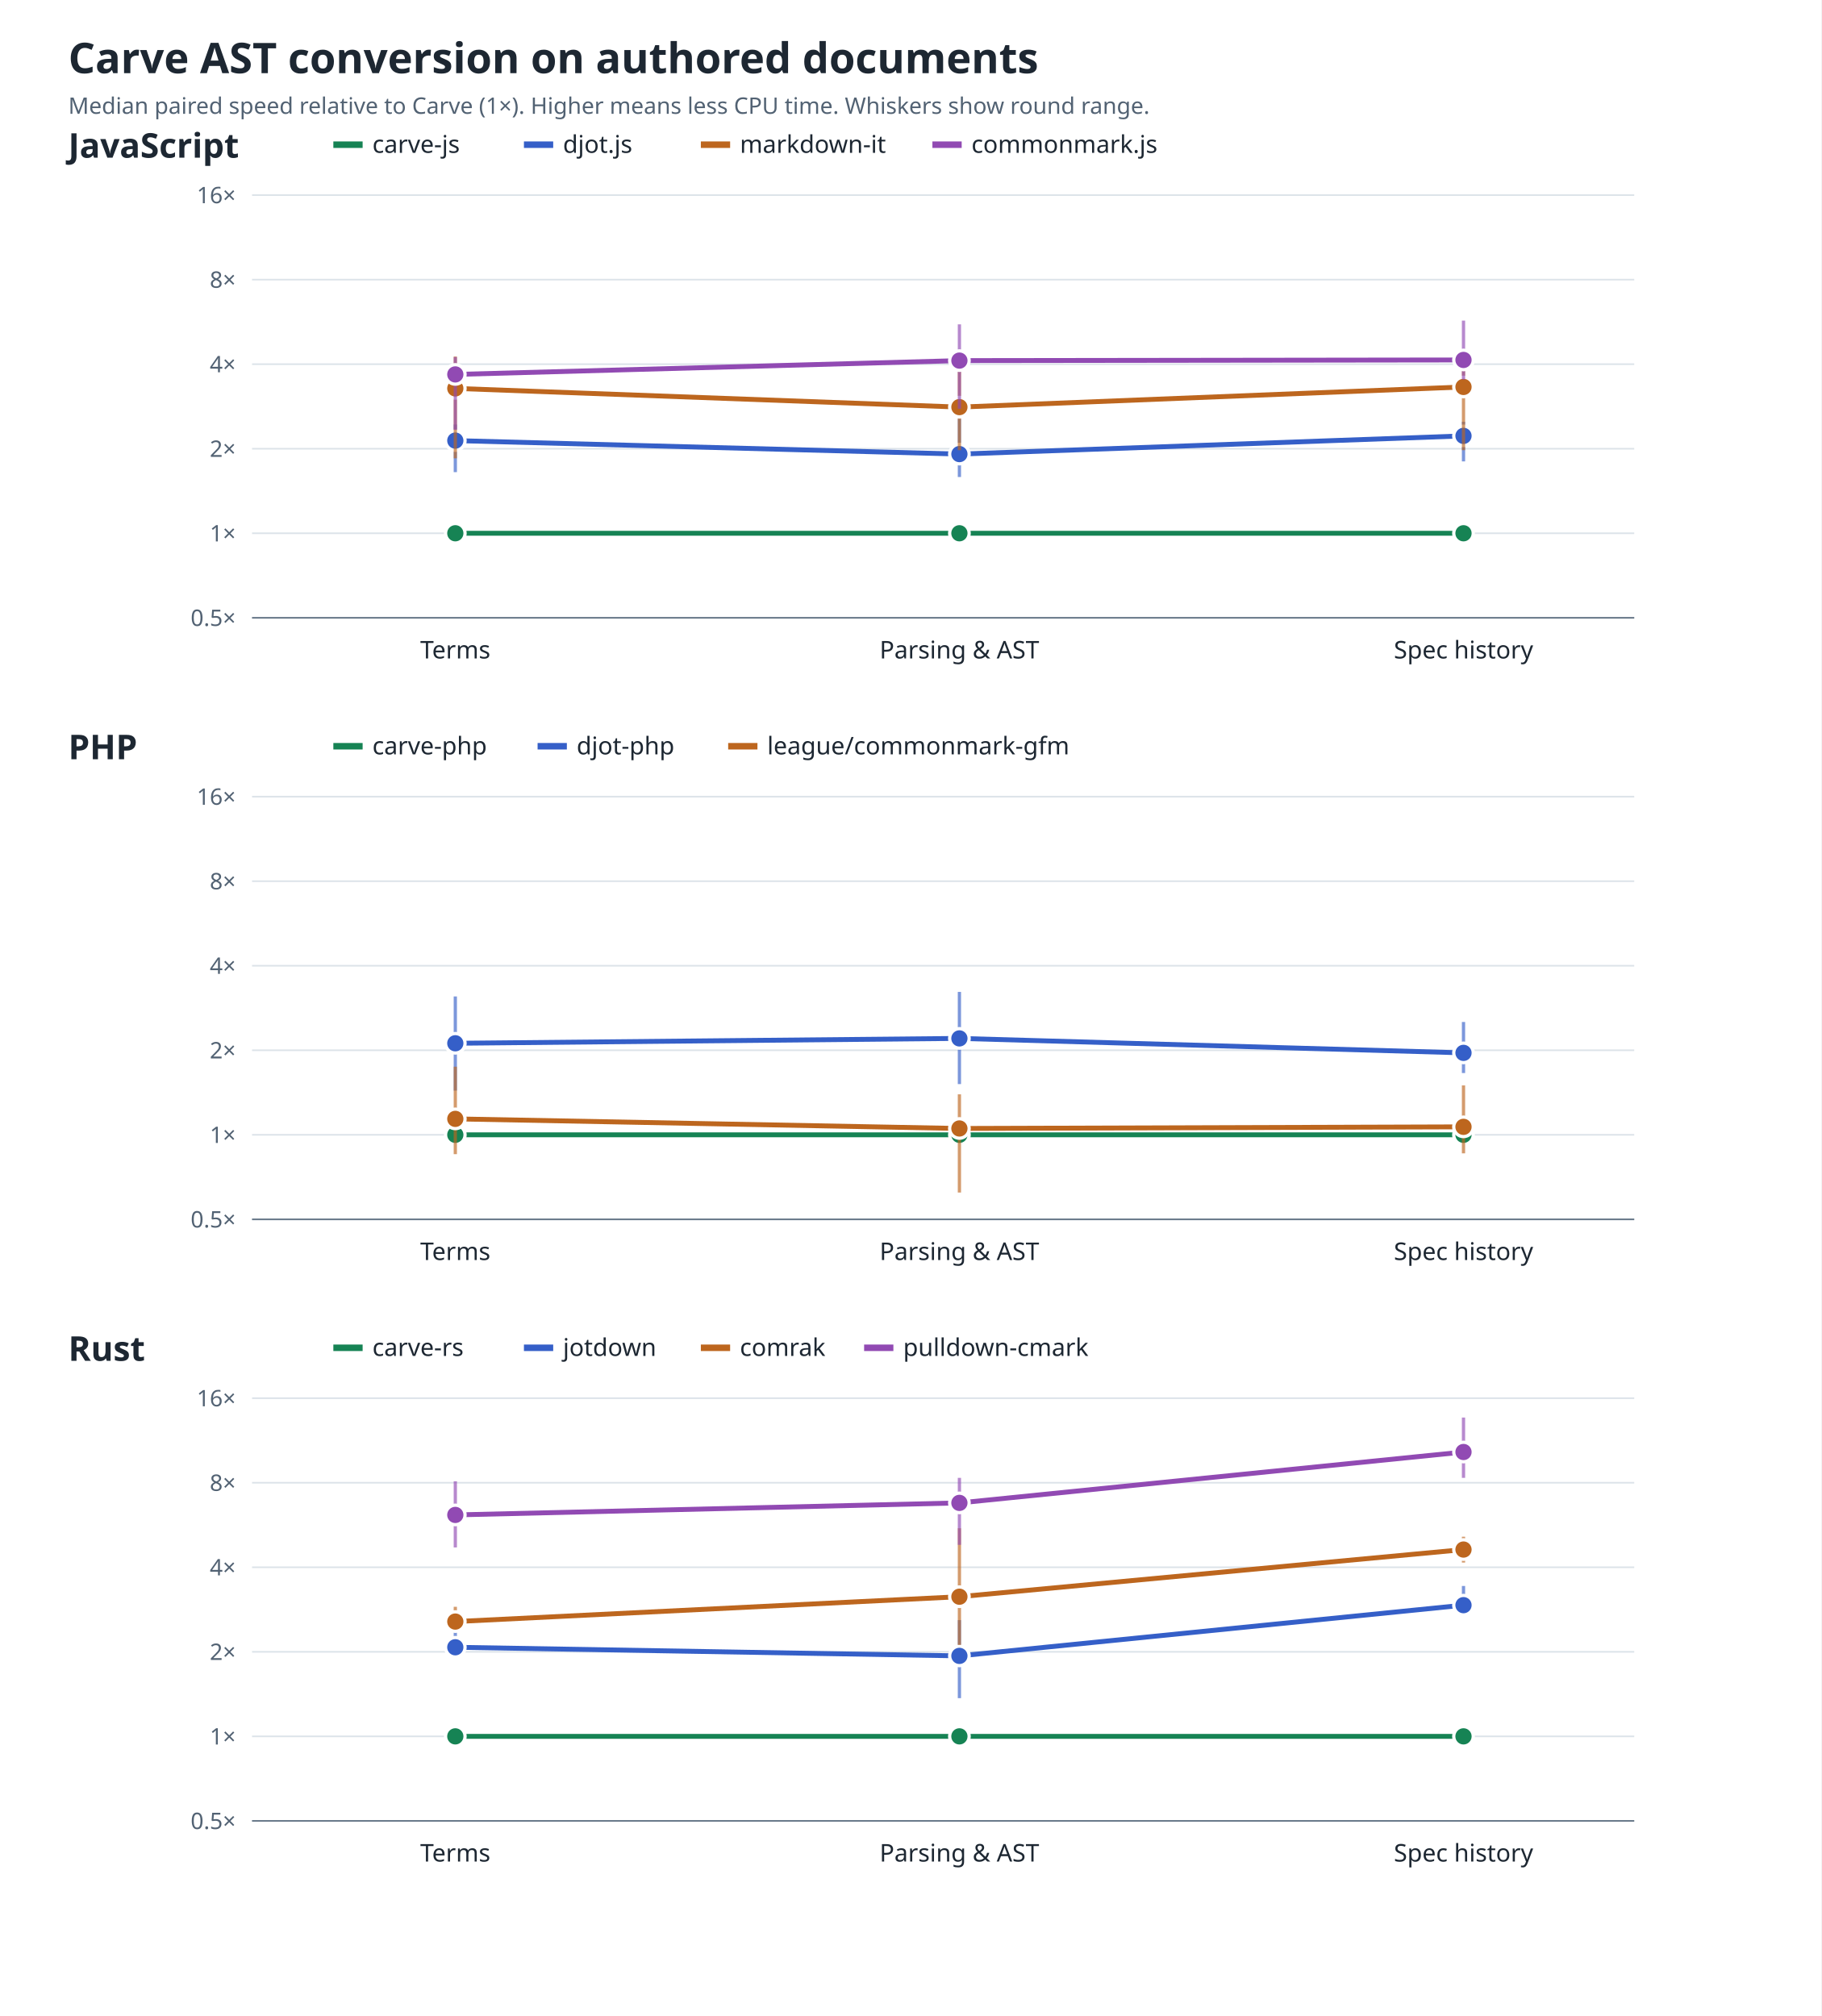
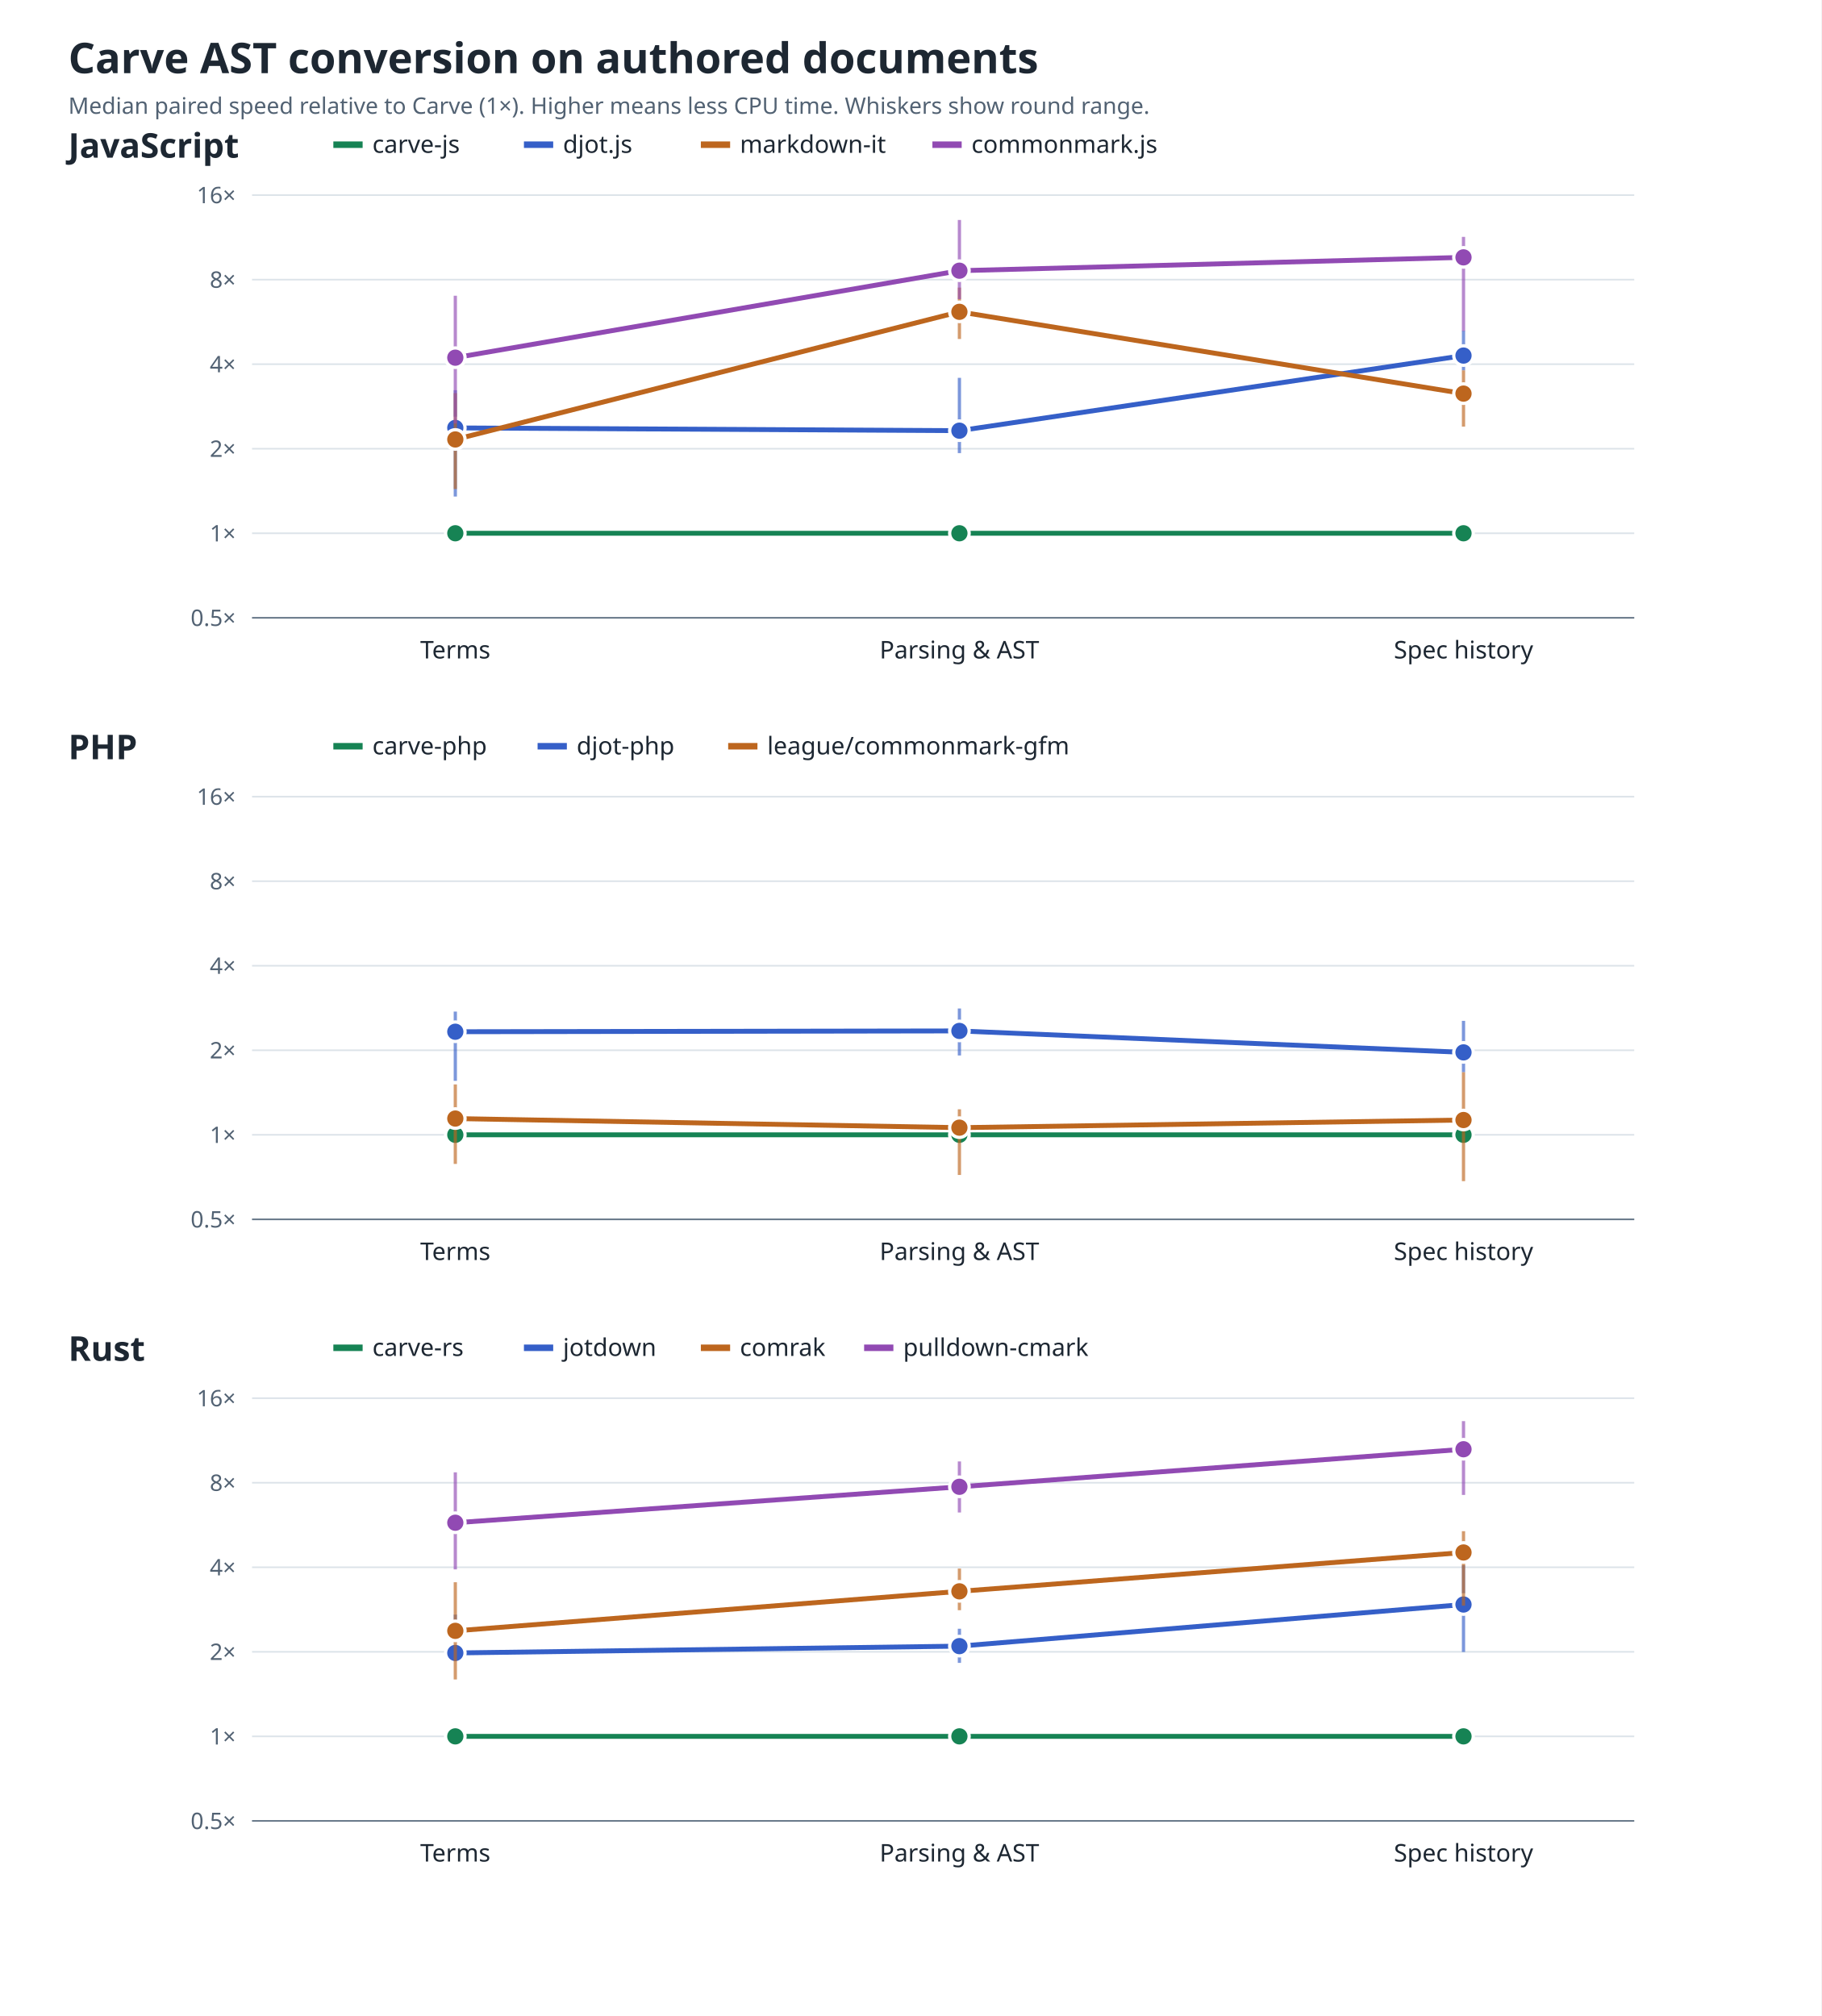
<svg xmlns="http://www.w3.org/2000/svg" role="img" aria-labelledby="title desc" viewBox="0 0 1120 1240">
  <style>text{font-family:system-ui,sans-serif;fill:#1d2732}.bg{fill:#fff}.grid{stroke:#dce3e9}.axis{stroke:#687889}.title{font-size:26px;font-weight:700}.panel{font-size:21px;font-weight:700}.label{font-size:15px}.note{font-size:14px;fill:#526273}.line{fill:none;stroke-width:3}.dot{stroke:#fff;stroke-width:2}@media(prefers-color-scheme:dark){text{fill:#edf3f8}.bg{fill:#0e1520}.grid{stroke:#354252}.axis{stroke:#a6b4c3}.note{fill:#a6b4c3}.dot{stroke:#0e1520}}</style>
  <rect class="bg" width="100%" height="100%" />
  <text x="42" y="45" class="title">Carve AST conversion on authored documents</text>
  <text x="42" y="70" class="note">Median paired speed relative to Carve (1×). Higher means less CPU time. Whiskers show round range.</text>
  <text x="42" y="97" class="panel">JavaScript</text>
  <line x1="205" y1="89" x2="223" y2="89" stroke="#168354" stroke-width="4" />
  <text x="229" y="94" class="label">carve-js</text>
  <line x1="322.2" y1="89" x2="340.2" y2="89" stroke="#355fc8" stroke-width="4" />
  <text x="346.2" y="94" class="label">djot.js</text>
  <line x1="431" y1="89" x2="449" y2="89" stroke="#bd661e" stroke-width="4" />
  <text x="455" y="94" class="label">markdown-it</text>
  <line x1="573.4" y1="89" x2="591.4" y2="89" stroke="#914ab3" stroke-width="4" />
  <text x="597.4" y="94" class="label">commonmark.js</text>
  <line class="grid" x1="155" y1="380.0" x2="1005" y2="380.0" />
  <text x="145" y="385.0" text-anchor="end" class="note">0.5×</text>
  <line class="grid" x1="155" y1="328.0" x2="1005" y2="328.0" />
  <text x="145" y="333.0" text-anchor="end" class="note">1×</text>
  <line class="grid" x1="155" y1="276.0" x2="1005" y2="276.0" />
  <text x="145" y="281.0" text-anchor="end" class="note">2×</text>
  <line class="grid" x1="155" y1="224.0" x2="1005" y2="224.0" />
  <text x="145" y="229.0" text-anchor="end" class="note">4×</text>
  <line class="grid" x1="155" y1="172.0" x2="1005" y2="172.0" />
  <text x="145" y="177.0" text-anchor="end" class="note">8×</text>
  <line class="grid" x1="155" y1="120.0" x2="1005" y2="120.0" />
  <text x="145" y="125.0" text-anchor="end" class="note">16×</text>
  <line class="axis" x1="155" y1="380" x2="1005" y2="380" />
  <text x="280" y="405" text-anchor="middle" class="label">Terms</text>
  <text x="590" y="405" text-anchor="middle" class="label">Parsing &amp; AST</text>
  <text x="900" y="405" text-anchor="middle" class="label">Spec history</text>
  <polyline class="line" stroke="#168354" points="280.0,328.0 590.0,328.0 900.0,328.0" />
  <circle class="dot" fill="#168354" cx="280" cy="328.0" r="6" />
  <circle class="dot" fill="#168354" cx="590" cy="328.0" r="6" />
  <circle class="dot" fill="#168354" cx="900" cy="328.0" r="6" />
-   <polyline class="line" stroke="#355fc8" points="280.0,271.0 590.0,279.3 900.0,268.1" />
-   <line x1="280" y1="290.4" x2="280" y2="261.1" stroke="#355fc8" stroke-width="2" opacity=".65" />
-   <circle class="dot" fill="#355fc8" cx="280" cy="271.0" r="6" />
-   <line x1="590" y1="293.4" x2="590" y2="257.7" stroke="#355fc8" stroke-width="2" opacity=".65" />
-   <circle class="dot" fill="#355fc8" cx="590" cy="279.3" r="6" />
-   <line x1="900" y1="283.8" x2="900" y2="259.4" stroke="#355fc8" stroke-width="2" opacity=".65" />
-   <circle class="dot" fill="#355fc8" cx="900" cy="268.1" r="6" />
-   <polyline class="line" stroke="#bd661e" points="280.0,238.9 590.0,250.4 900.0,238.0" />
-   <line x1="280" y1="281.9" x2="280" y2="219.3" stroke="#bd661e" stroke-width="2" opacity=".65" />
-   <circle class="dot" fill="#bd661e" cx="280" cy="238.9" r="6" />
-   <line x1="590" y1="276.9" x2="590" y2="222.4" stroke="#bd661e" stroke-width="2" opacity=".65" />
-   <circle class="dot" fill="#bd661e" cx="590" cy="250.4" r="6" />
-   <line x1="900" y1="276.9" x2="900" y2="222.1" stroke="#bd661e" stroke-width="2" opacity=".65" />
-   <circle class="dot" fill="#bd661e" cx="900" cy="238.0" r="6" />
-   <polyline class="line" stroke="#914ab3" points="280.0,230.3 590.0,221.8 900.0,221.4" />
-   <line x1="280" y1="264.4" x2="280" y2="219.6" stroke="#914ab3" stroke-width="2" opacity=".65" />
-   <circle class="dot" fill="#914ab3" cx="280" cy="230.3" r="6" />
-   <line x1="590" y1="251.4" x2="590" y2="199.5" stroke="#914ab3" stroke-width="2" opacity=".65" />
-   <circle class="dot" fill="#914ab3" cx="590" cy="221.8" r="6" />
-   <line x1="900" y1="233.5" x2="900" y2="197.2" stroke="#914ab3" stroke-width="2" opacity=".65" />
-   <circle class="dot" fill="#914ab3" cx="900" cy="221.4" r="6" />
+   <polyline class="line" stroke="#355fc8" points="280.0,263.2 590.0,264.9 900.0,218.7" />
+   <line x1="280" y1="305.4" x2="280" y2="240.0" stroke="#355fc8" stroke-width="2" opacity=".65" />
+   <circle class="dot" fill="#355fc8" cx="280" cy="263.2" r="6" />
+   <line x1="590" y1="278.7" x2="590" y2="232.4" stroke="#355fc8" stroke-width="2" opacity=".65" />
+   <circle class="dot" fill="#355fc8" cx="590" cy="264.9" r="6" />
+   <line x1="900" y1="227.8" x2="900" y2="203.4" stroke="#355fc8" stroke-width="2" opacity=".65" />
+   <circle class="dot" fill="#355fc8" cx="900" cy="218.7" r="6" />
+   <polyline class="line" stroke="#bd661e" points="280.0,270.3 590.0,191.8 900.0,242.1" />
+   <line x1="280" y1="300.8" x2="280" y2="241.8" stroke="#bd661e" stroke-width="2" opacity=".65" />
+   <circle class="dot" fill="#bd661e" cx="280" cy="270.3" r="6" />
+   <line x1="590" y1="208.5" x2="590" y2="176.9" stroke="#bd661e" stroke-width="2" opacity=".65" />
+   <circle class="dot" fill="#bd661e" cx="590" cy="191.8" r="6" />
+   <line x1="900" y1="262.4" x2="900" y2="227.8" stroke="#bd661e" stroke-width="2" opacity=".65" />
+   <circle class="dot" fill="#bd661e" cx="900" cy="242.1" r="6" />
+   <polyline class="line" stroke="#914ab3" points="280.0,220.0 590.0,166.5 900.0,158.3" />
+   <line x1="280" y1="260.5" x2="280" y2="181.9" stroke="#914ab3" stroke-width="2" opacity=".65" />
+   <circle class="dot" fill="#914ab3" cx="280" cy="220.0" r="6" />
+   <line x1="590" y1="184.0" x2="590" y2="135.3" stroke="#914ab3" stroke-width="2" opacity=".65" />
+   <circle class="dot" fill="#914ab3" cx="590" cy="166.5" r="6" />
+   <line x1="900" y1="203.6" x2="900" y2="145.7" stroke="#914ab3" stroke-width="2" opacity=".65" />
+   <circle class="dot" fill="#914ab3" cx="900" cy="158.3" r="6" />
  <text x="42" y="467" class="panel">PHP</text>
  <line x1="205" y1="459" x2="223" y2="459" stroke="#168354" stroke-width="4" />
  <text x="229" y="464" class="label">carve-php</text>
  <line x1="330.6" y1="459" x2="348.6" y2="459" stroke="#355fc8" stroke-width="4" />
  <text x="354.6" y="464" class="label">djot-php</text>
  <line x1="447.8" y1="459" x2="465.8" y2="459" stroke="#bd661e" stroke-width="4" />
  <text x="471.8" y="464" class="label">league/commonmark-gfm</text>
  <line class="grid" x1="155" y1="750.0" x2="1005" y2="750.0" />
  <text x="145" y="755.0" text-anchor="end" class="note">0.5×</text>
  <line class="grid" x1="155" y1="698.0" x2="1005" y2="698.0" />
  <text x="145" y="703.0" text-anchor="end" class="note">1×</text>
  <line class="grid" x1="155" y1="646.0" x2="1005" y2="646.0" />
  <text x="145" y="651.0" text-anchor="end" class="note">2×</text>
  <line class="grid" x1="155" y1="594.0" x2="1005" y2="594.0" />
  <text x="145" y="599.0" text-anchor="end" class="note">4×</text>
  <line class="grid" x1="155" y1="542.0" x2="1005" y2="542.0" />
  <text x="145" y="547.0" text-anchor="end" class="note">8×</text>
  <line class="grid" x1="155" y1="490.0" x2="1005" y2="490.0" />
  <text x="145" y="495.0" text-anchor="end" class="note">16×</text>
  <line class="axis" x1="155" y1="750" x2="1005" y2="750" />
  <text x="280" y="775" text-anchor="middle" class="label">Terms</text>
  <text x="590" y="775" text-anchor="middle" class="label">Parsing &amp; AST</text>
  <text x="900" y="775" text-anchor="middle" class="label">Spec history</text>
  <polyline class="line" stroke="#168354" points="280.0,698.0 590.0,698.0 900.0,698.0" />
  <circle class="dot" fill="#168354" cx="280" cy="698.0" r="6" />
  <circle class="dot" fill="#168354" cx="590" cy="698.0" r="6" />
  <circle class="dot" fill="#168354" cx="900" cy="698.0" r="6" />
-   <polyline class="line" stroke="#355fc8" points="280.0,641.7 590.0,638.7 900.0,647.6" />
-   <line x1="280" y1="670.8" x2="280" y2="612.9" stroke="#355fc8" stroke-width="2" opacity=".65" />
-   <circle class="dot" fill="#355fc8" cx="280" cy="641.7" r="6" />
-   <line x1="590" y1="666.8" x2="590" y2="610.1" stroke="#355fc8" stroke-width="2" opacity=".65" />
-   <circle class="dot" fill="#355fc8" cx="590" cy="638.7" r="6" />
-   <line x1="900" y1="660.0" x2="900" y2="628.6" stroke="#355fc8" stroke-width="2" opacity=".65" />
-   <circle class="dot" fill="#355fc8" cx="900" cy="647.6" r="6" />
-   <polyline class="line" stroke="#bd661e" points="280.0,688.2 590.0,694.1 900.0,693.1" />
-   <line x1="280" y1="709.9" x2="280" y2="656.1" stroke="#bd661e" stroke-width="2" opacity=".65" />
-   <circle class="dot" fill="#bd661e" cx="280" cy="688.2" r="6" />
-   <line x1="590" y1="733.5" x2="590" y2="673.1" stroke="#bd661e" stroke-width="2" opacity=".65" />
-   <circle class="dot" fill="#bd661e" cx="590" cy="694.1" r="6" />
-   <line x1="900" y1="709.4" x2="900" y2="667.6" stroke="#bd661e" stroke-width="2" opacity=".65" />
-   <circle class="dot" fill="#bd661e" cx="900" cy="693.1" r="6" />
+   <polyline class="line" stroke="#355fc8" points="280.0,634.6 590.0,634.1 900.0,647.3" />
+   <line x1="280" y1="664.8" x2="280" y2="622.2" stroke="#355fc8" stroke-width="2" opacity=".65" />
+   <circle class="dot" fill="#355fc8" cx="280" cy="634.6" r="6" />
+   <line x1="590" y1="649.2" x2="590" y2="620.3" stroke="#355fc8" stroke-width="2" opacity=".65" />
+   <circle class="dot" fill="#355fc8" cx="590" cy="634.1" r="6" />
+   <line x1="900" y1="659.5" x2="900" y2="627.9" stroke="#355fc8" stroke-width="2" opacity=".65" />
+   <circle class="dot" fill="#355fc8" cx="900" cy="647.3" r="6" />
+   <polyline class="line" stroke="#bd661e" points="280.0,688.0 590.0,693.6 900.0,688.9" />
+   <line x1="280" y1="715.9" x2="280" y2="667.0" stroke="#bd661e" stroke-width="2" opacity=".65" />
+   <circle class="dot" fill="#bd661e" cx="280" cy="688.0" r="6" />
+   <line x1="590" y1="722.7" x2="590" y2="682.3" stroke="#bd661e" stroke-width="2" opacity=".65" />
+   <circle class="dot" fill="#bd661e" cx="590" cy="693.6" r="6" />
+   <line x1="900" y1="726.5" x2="900" y2="659.5" stroke="#bd661e" stroke-width="2" opacity=".65" />
+   <circle class="dot" fill="#bd661e" cx="900" cy="688.9" r="6" />
  <text x="42" y="837" class="panel">Rust</text>
  <line x1="205" y1="829" x2="223" y2="829" stroke="#168354" stroke-width="4" />
  <text x="229" y="834" class="label">carve-rs</text>
  <line x1="322.2" y1="829" x2="340.2" y2="829" stroke="#355fc8" stroke-width="4" />
  <text x="346.2" y="834" class="label">jotdown</text>
  <line x1="431" y1="829" x2="449" y2="829" stroke="#bd661e" stroke-width="4" />
  <text x="455" y="834" class="label">comrak</text>
  <line x1="531.4" y1="829" x2="549.4" y2="829" stroke="#914ab3" stroke-width="4" />
  <text x="555.4" y="834" class="label">pulldown-cmark</text>
  <line class="grid" x1="155" y1="1120.0" x2="1005" y2="1120.0" />
  <text x="145" y="1125.0" text-anchor="end" class="note">0.5×</text>
  <line class="grid" x1="155" y1="1068.0" x2="1005" y2="1068.0" />
  <text x="145" y="1073.0" text-anchor="end" class="note">1×</text>
  <line class="grid" x1="155" y1="1016.0" x2="1005" y2="1016.0" />
  <text x="145" y="1021.0" text-anchor="end" class="note">2×</text>
  <line class="grid" x1="155" y1="964.0" x2="1005" y2="964.0" />
  <text x="145" y="969.0" text-anchor="end" class="note">4×</text>
  <line class="grid" x1="155" y1="912.0" x2="1005" y2="912.0" />
  <text x="145" y="917.0" text-anchor="end" class="note">8×</text>
  <line class="grid" x1="155" y1="860.0" x2="1005" y2="860.0" />
  <text x="145" y="865.0" text-anchor="end" class="note">16×</text>
  <line class="axis" x1="155" y1="1120" x2="1005" y2="1120" />
  <text x="280" y="1145" text-anchor="middle" class="label">Terms</text>
  <text x="590" y="1145" text-anchor="middle" class="label">Parsing &amp; AST</text>
  <text x="900" y="1145" text-anchor="middle" class="label">Spec history</text>
  <polyline class="line" stroke="#168354" points="280.0,1068.0 590.0,1068.0 900.0,1068.0" />
  <circle class="dot" fill="#168354" cx="280" cy="1068.0" r="6" />
  <circle class="dot" fill="#168354" cx="590" cy="1068.0" r="6" />
  <circle class="dot" fill="#168354" cx="900" cy="1068.0" r="6" />
-   <polyline class="line" stroke="#355fc8" points="280.0,1013.2 590.0,1018.5 900.0,987.3" />
-   <line x1="280" y1="1019.1" x2="280" y2="996.7" stroke="#355fc8" stroke-width="2" opacity=".65" />
-   <circle class="dot" fill="#355fc8" cx="280" cy="1013.2" r="6" />
-   <line x1="590" y1="1044.5" x2="590" y2="996.5" stroke="#355fc8" stroke-width="2" opacity=".65" />
-   <circle class="dot" fill="#355fc8" cx="590" cy="1018.5" r="6" />
-   <line x1="900" y1="992.9" x2="900" y2="975.5" stroke="#355fc8" stroke-width="2" opacity=".65" />
-   <circle class="dot" fill="#355fc8" cx="900" cy="987.3" r="6" />
-   <polyline class="line" stroke="#bd661e" points="280.0,997.4 590.0,982.1 900.0,953.1" />
-   <line x1="280" y1="1002.6" x2="280" y2="988.3" stroke="#bd661e" stroke-width="2" opacity=".65" />
-   <circle class="dot" fill="#bd661e" cx="280" cy="997.4" r="6" />
-   <line x1="590" y1="1011.8" x2="590" y2="940.0" stroke="#bd661e" stroke-width="2" opacity=".65" />
-   <circle class="dot" fill="#bd661e" cx="590" cy="982.1" r="6" />
-   <line x1="900" y1="961.1" x2="900" y2="945.2" stroke="#bd661e" stroke-width="2" opacity=".65" />
-   <circle class="dot" fill="#bd661e" cx="900" cy="953.1" r="6" />
-   <polyline class="line" stroke="#914ab3" points="280.0,931.8 590.0,924.4 900.0,893.1" />
-   <line x1="280" y1="951.8" x2="280" y2="911.1" stroke="#914ab3" stroke-width="2" opacity=".65" />
-   <circle class="dot" fill="#914ab3" cx="280" cy="931.8" r="6" />
-   <line x1="590" y1="950.2" x2="590" y2="909.0" stroke="#914ab3" stroke-width="2" opacity=".65" />
-   <circle class="dot" fill="#914ab3" cx="590" cy="924.4" r="6" />
-   <line x1="900" y1="909.0" x2="900" y2="871.9" stroke="#914ab3" stroke-width="2" opacity=".65" />
-   <circle class="dot" fill="#914ab3" cx="900" cy="893.1" r="6" />
+   <polyline class="line" stroke="#355fc8" points="280.0,1016.7 590.0,1012.5 900.0,986.9" />
+   <line x1="280" y1="1021.1" x2="280" y2="993.1" stroke="#355fc8" stroke-width="2" opacity=".65" />
+   <circle class="dot" fill="#355fc8" cx="280" cy="1016.7" r="6" />
+   <line x1="590" y1="1022.8" x2="590" y2="1001.8" stroke="#355fc8" stroke-width="2" opacity=".65" />
+   <circle class="dot" fill="#355fc8" cx="590" cy="1012.5" r="6" />
+   <line x1="900" y1="1016.1" x2="900" y2="962.7" stroke="#355fc8" stroke-width="2" opacity=".65" />
+   <circle class="dot" fill="#355fc8" cx="900" cy="986.9" r="6" />
+   <polyline class="line" stroke="#bd661e" points="280.0,1003.1 590.0,978.8 900.0,954.9" />
+   <line x1="280" y1="1033.0" x2="280" y2="973.2" stroke="#bd661e" stroke-width="2" opacity=".65" />
+   <circle class="dot" fill="#bd661e" cx="280" cy="1003.1" r="6" />
+   <line x1="590" y1="990.4" x2="590" y2="964.8" stroke="#bd661e" stroke-width="2" opacity=".65" />
+   <circle class="dot" fill="#bd661e" cx="590" cy="978.8" r="6" />
+   <line x1="900" y1="987.6" x2="900" y2="941.8" stroke="#bd661e" stroke-width="2" opacity=".65" />
+   <circle class="dot" fill="#bd661e" cx="900" cy="954.9" r="6" />
+   <polyline class="line" stroke="#914ab3" points="280.0,936.6 590.0,914.5 900.0,891.4" />
+   <line x1="280" y1="965.3" x2="280" y2="905.6" stroke="#914ab3" stroke-width="2" opacity=".65" />
+   <circle class="dot" fill="#914ab3" cx="280" cy="936.6" r="6" />
+   <line x1="590" y1="930.3" x2="590" y2="898.9" stroke="#914ab3" stroke-width="2" opacity=".65" />
+   <circle class="dot" fill="#914ab3" cx="590" cy="914.5" r="6" />
+   <line x1="900" y1="919.5" x2="900" y2="874.1" stroke="#914ab3" stroke-width="2" opacity=".65" />
+   <circle class="dot" fill="#914ab3" cx="900" cy="891.4" r="6" />
</svg>
